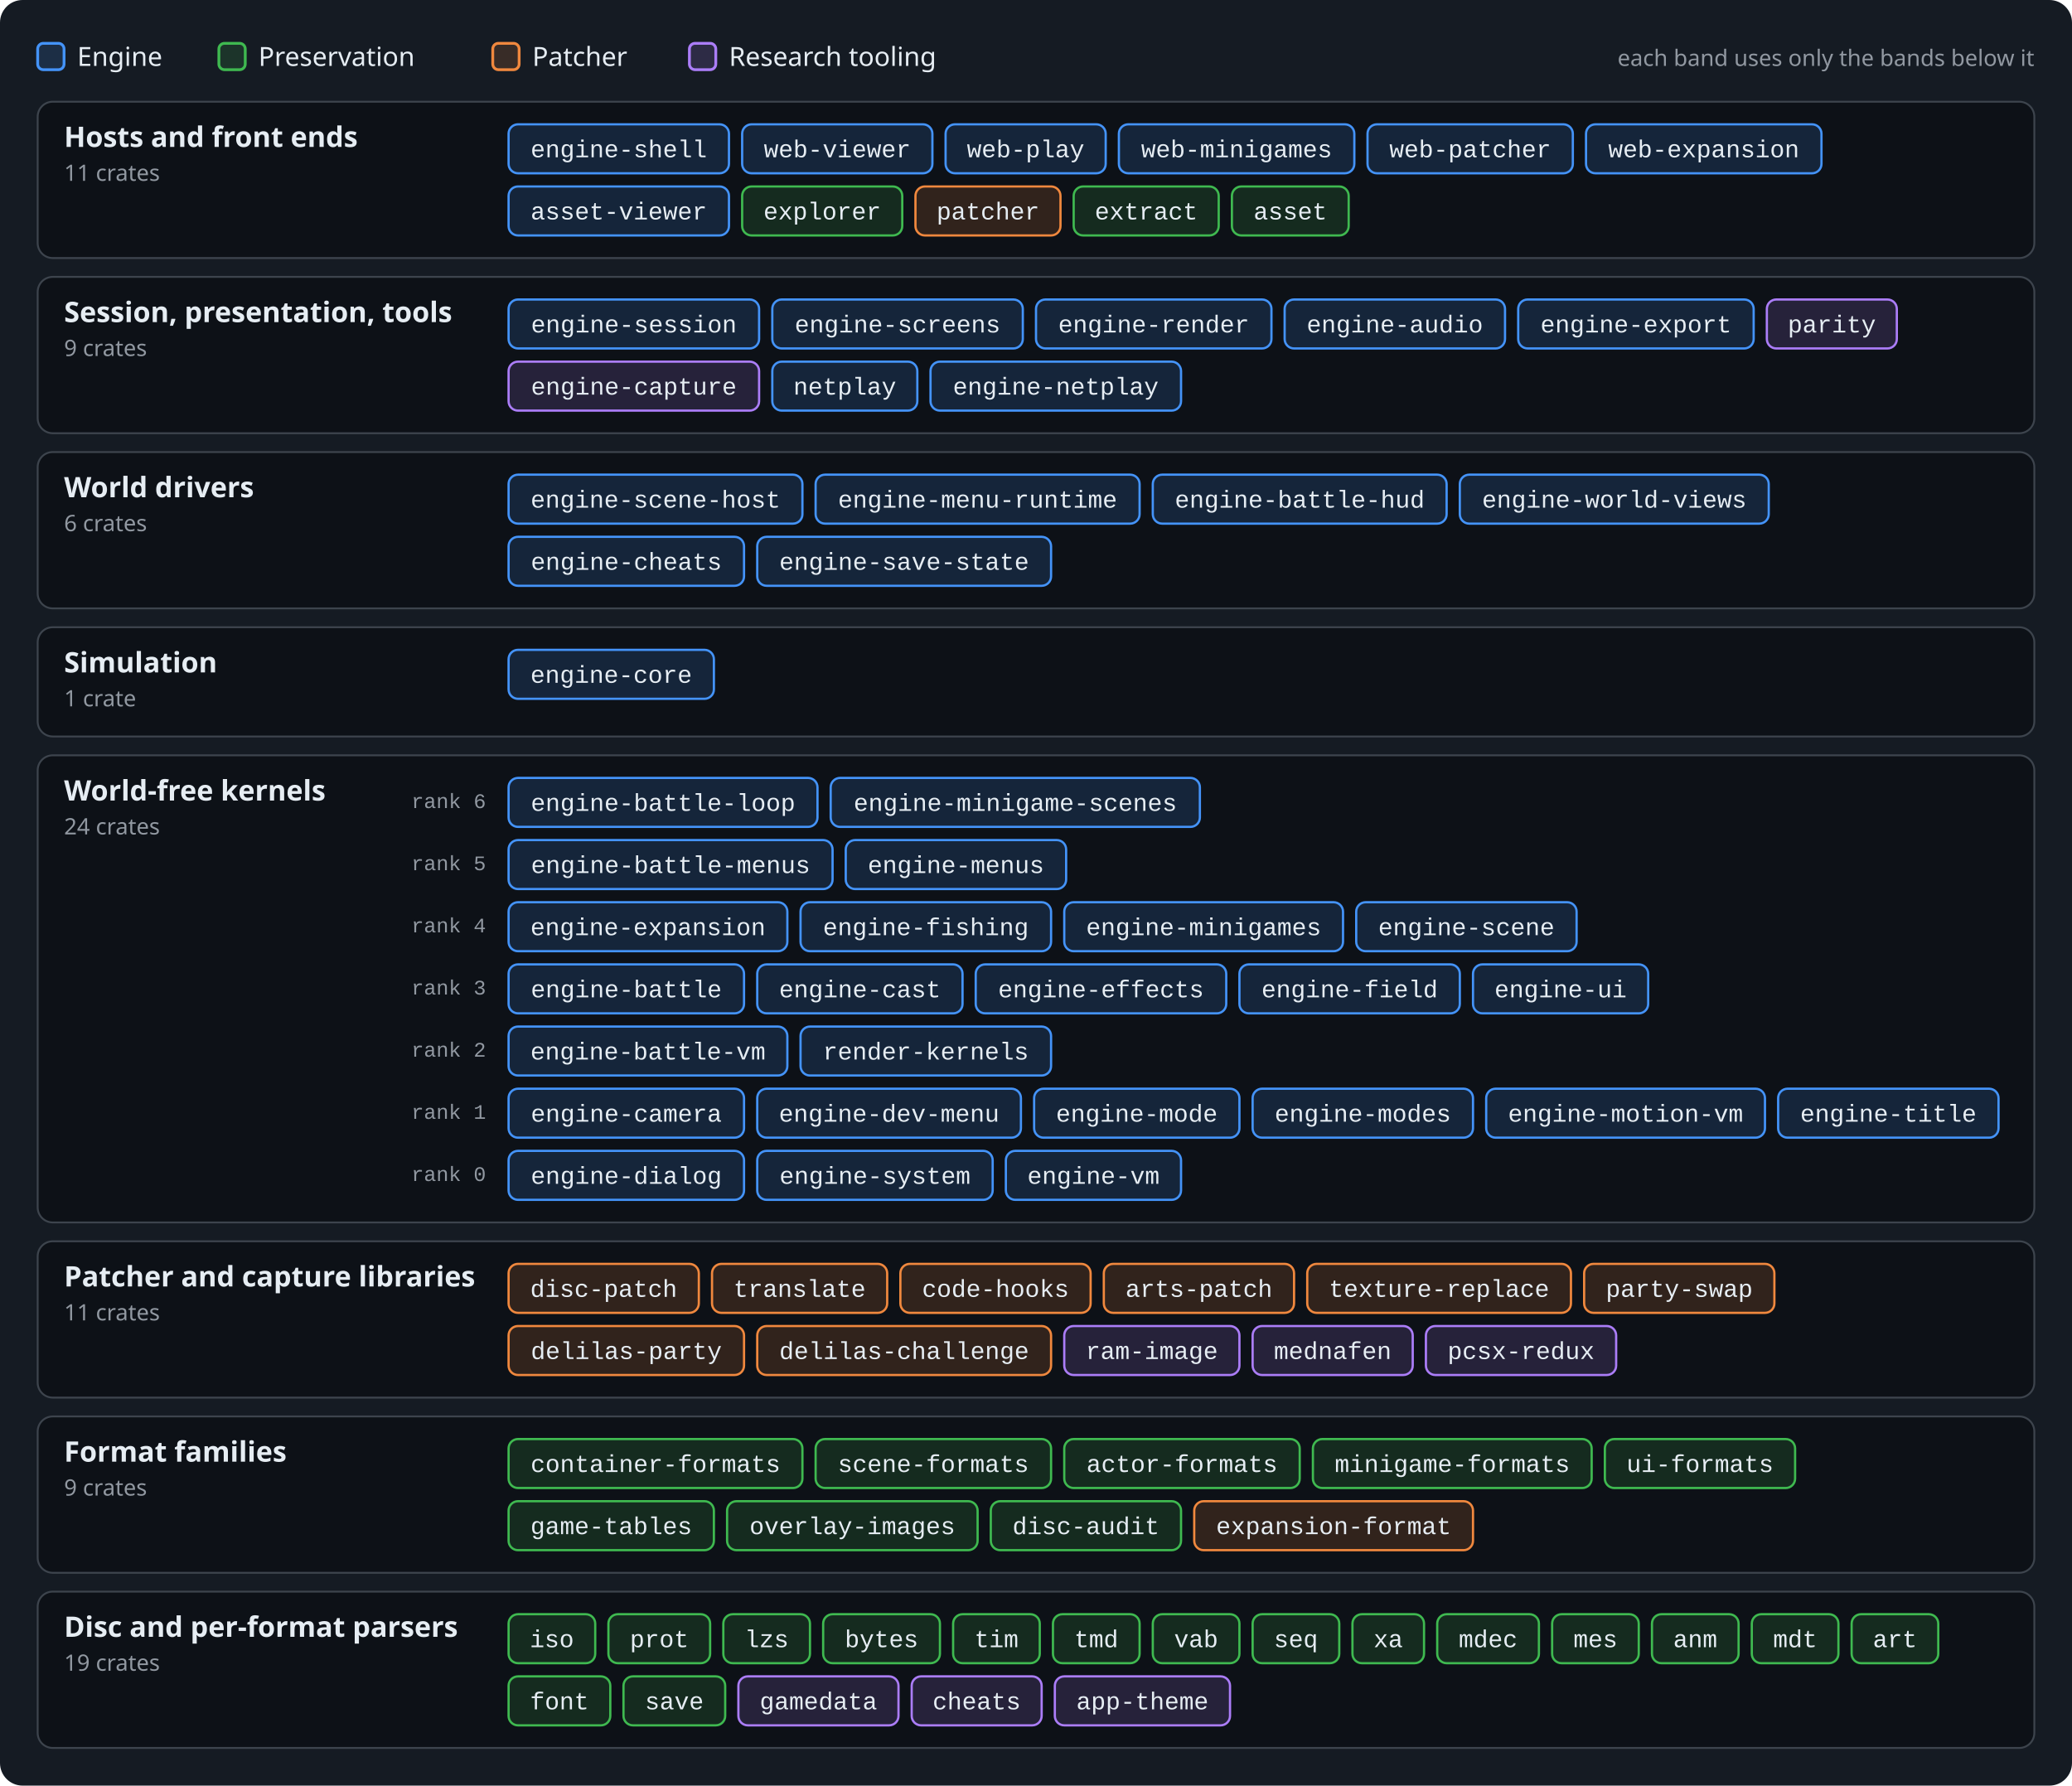
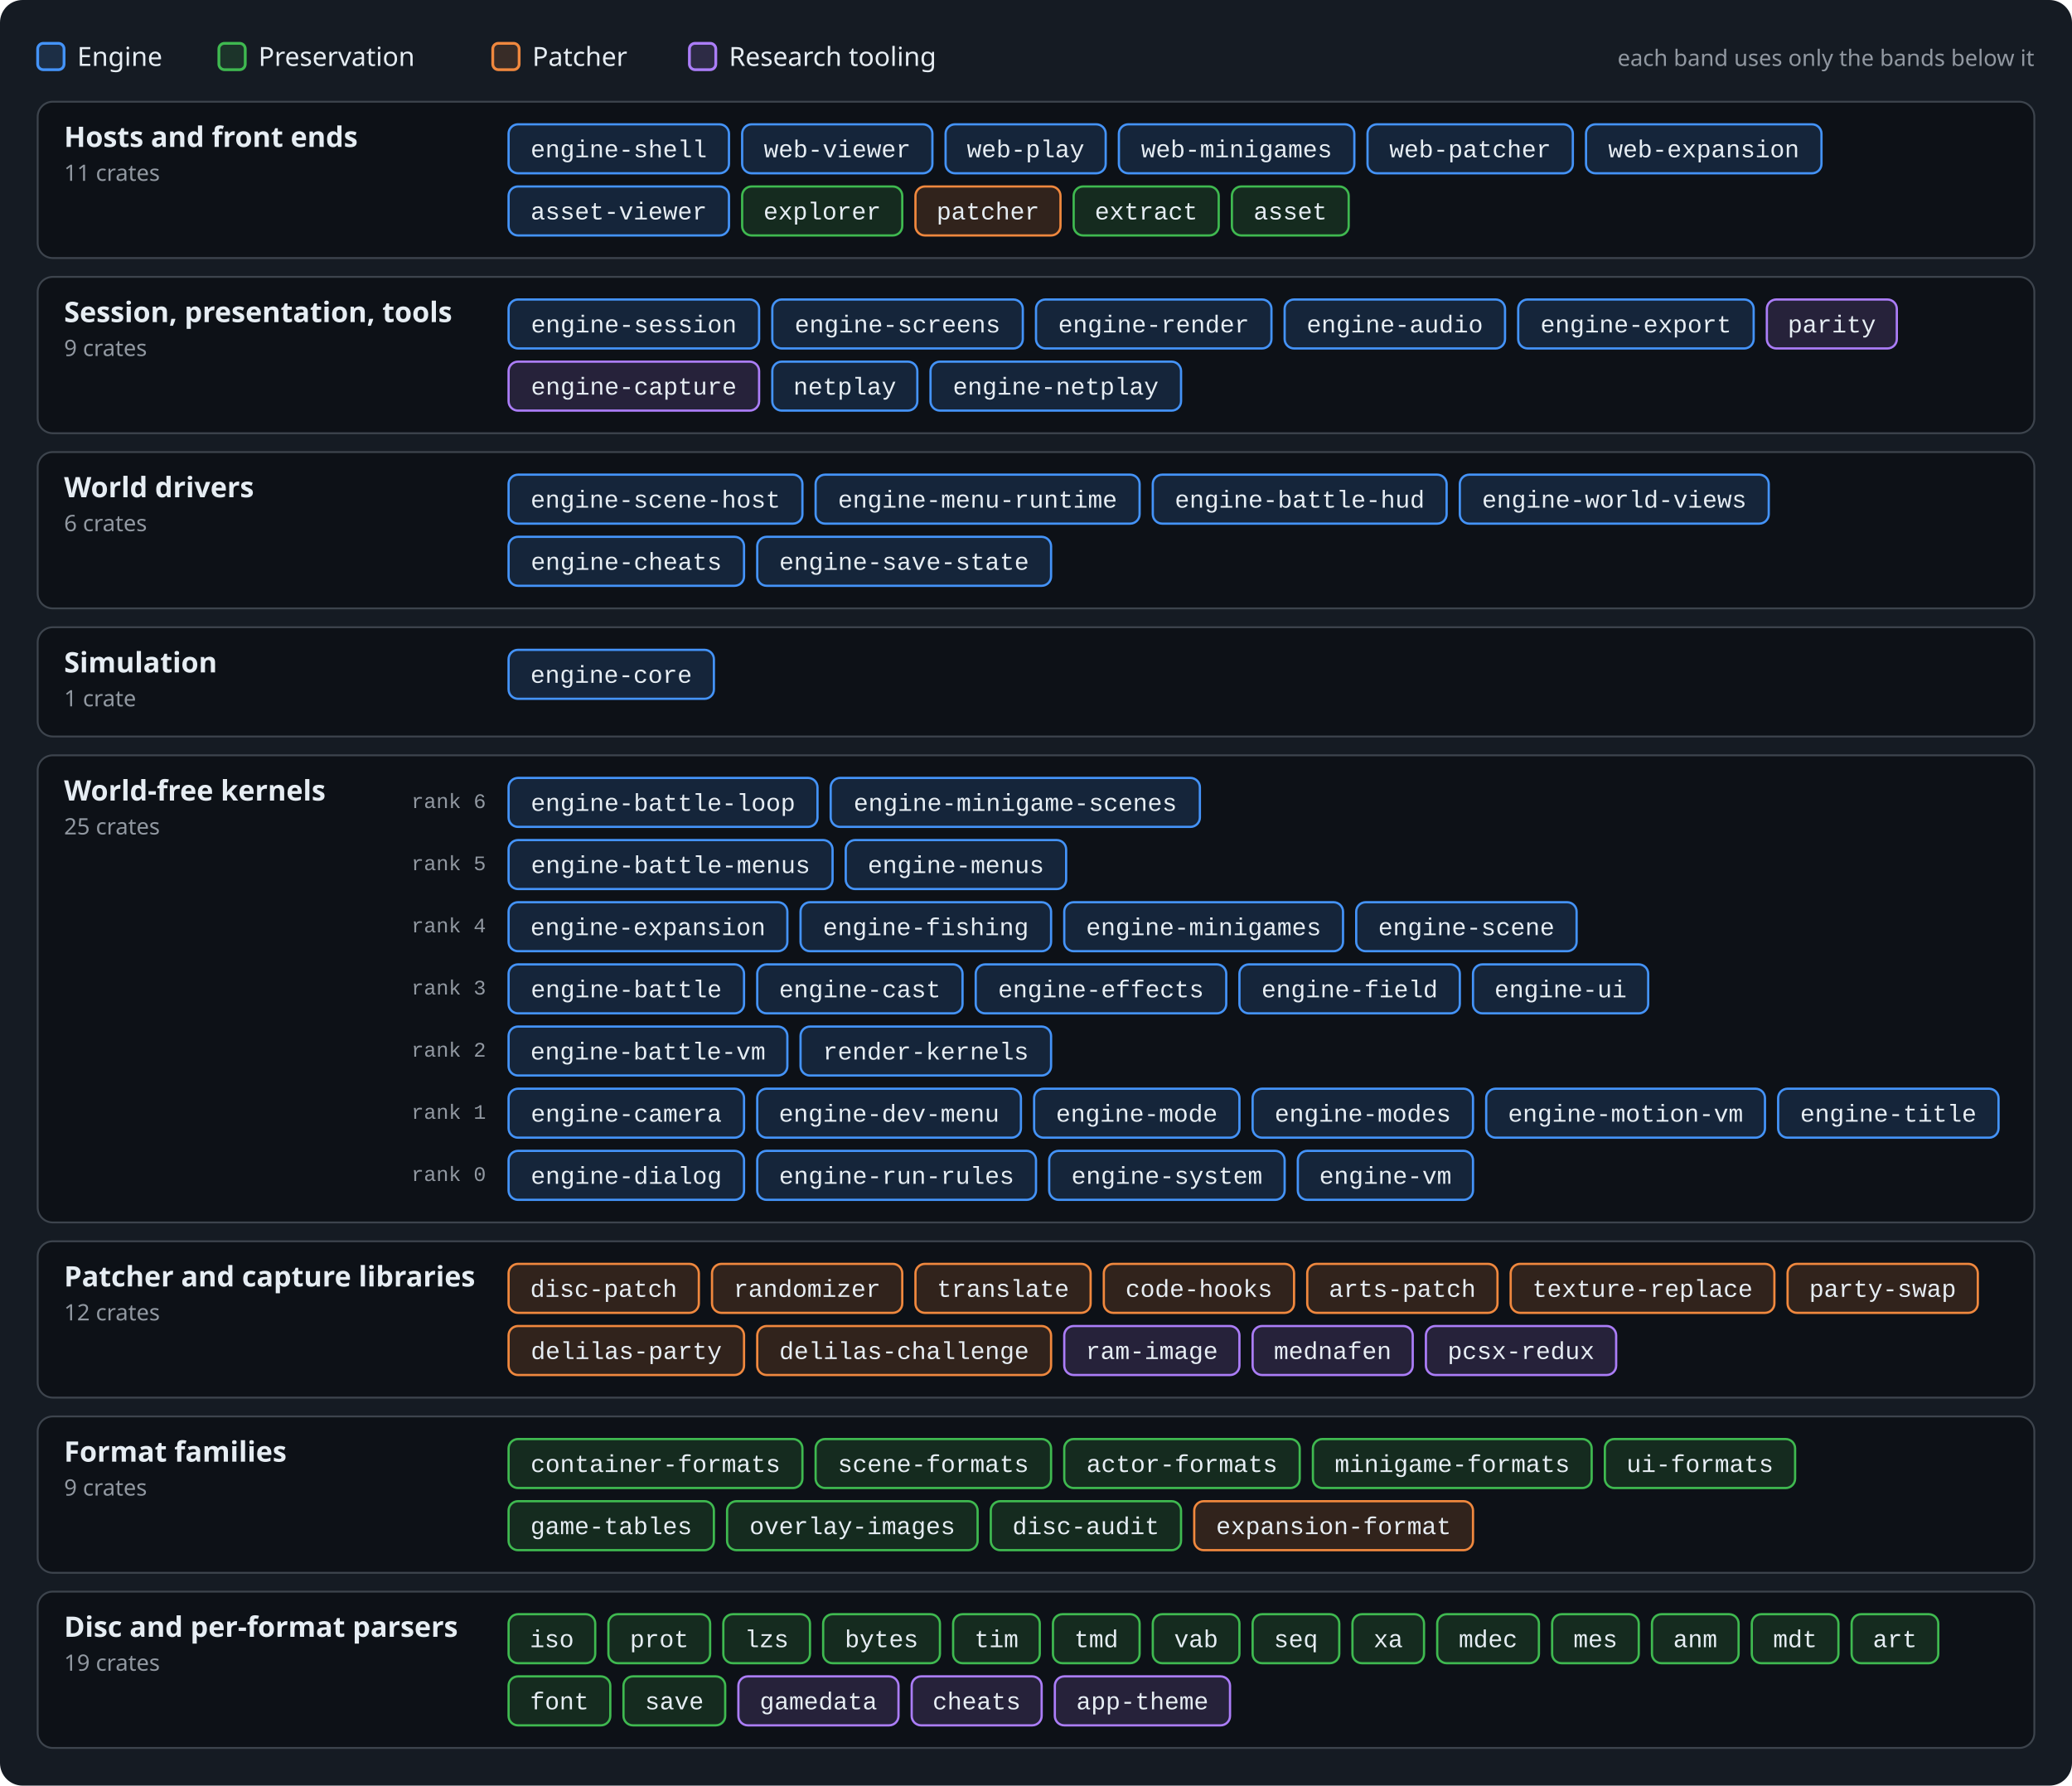
<svg xmlns="http://www.w3.org/2000/svg" viewBox="0 0 1100 948" width="1100" height="948" role="img" aria-labelledby="t d">
  <style>text{font-family:-apple-system, BlinkMacSystemFont, 'Segoe UI', 'Noto Sans', Helvetica, Arial, sans-serif;fill:#e6edf3}.ch{font-family:ui-monospace, SFMono-Regular, Menlo, Consolas, 'Liberation Mono', monospace;font-size:13px}.bt{font-size:15px;font-weight:600}.mu{font-size:12px;fill:#9198a1}.rk{font-family:ui-monospace, SFMono-Regular, Menlo, Consolas, 'Liberation Mono', monospace;font-size:11px;fill:#9198a1}.lg{font-size:14px}</style>
  <rect width="1100" height="948" rx="12" fill="#151b23" />
  <rect x="20" y="23" width="14" height="14" rx="3" fill="#4493f8" fill-opacity="0.16" stroke="#4493f8" stroke-width="1.5" />
  <text x="41" y="35" class="lg">Engine</text>
  <rect x="116.2" y="23" width="14" height="14" rx="3" fill="#3fb950" fill-opacity="0.16" stroke="#3fb950" stroke-width="1.5" />
  <text x="137.2" y="35" class="lg">Preservation</text>
  <rect x="261.6" y="23" width="14" height="14" rx="3" fill="#f0883e" fill-opacity="0.16" stroke="#f0883e" stroke-width="1.5" />
  <text x="282.6" y="35" class="lg">Patcher</text>
  <rect x="366" y="23" width="14" height="14" rx="3" fill="#ab7df8" fill-opacity="0.16" stroke="#ab7df8" stroke-width="1.5" />
  <text x="387" y="35" class="lg">Research tooling</text>
  <text x="1080" y="35" class="mu" text-anchor="end">each band uses only the bands below it</text>
  <rect x="20" y="54" width="1060" height="83" rx="8" fill="#0d1117" stroke="#3d444d" />
  <text x="34" y="78" class="bt">Hosts and front ends</text>
  <text x="34" y="96" class="mu">11 crates</text>
  <g>
    <rect x="270" y="66" width="117" height="26" rx="5" fill="#4493f8" fill-opacity="0.16" stroke="#4493f8" stroke-width="1.2" />
    <text x="328.5" y="83.5" class="ch" text-anchor="middle">engine-shell</text>
  </g>
  <g>
    <rect x="394" y="66" width="101" height="26" rx="5" fill="#4493f8" fill-opacity="0.16" stroke="#4493f8" stroke-width="1.2" />
    <text x="444.5" y="83.5" class="ch" text-anchor="middle">web-viewer</text>
  </g>
  <g>
    <rect x="502" y="66" width="85" height="26" rx="5" fill="#4493f8" fill-opacity="0.16" stroke="#4493f8" stroke-width="1.2" />
    <text x="544.5" y="83.5" class="ch" text-anchor="middle">web-play</text>
  </g>
  <g>
    <rect x="594" y="66" width="125" height="26" rx="5" fill="#4493f8" fill-opacity="0.16" stroke="#4493f8" stroke-width="1.2" />
    <text x="656.5" y="83.5" class="ch" text-anchor="middle">web-minigames</text>
  </g>
  <g>
    <rect x="726" y="66" width="109" height="26" rx="5" fill="#4493f8" fill-opacity="0.16" stroke="#4493f8" stroke-width="1.2" />
    <text x="780.5" y="83.5" class="ch" text-anchor="middle">web-patcher</text>
  </g>
  <g>
    <rect x="842" y="66" width="125" height="26" rx="5" fill="#4493f8" fill-opacity="0.16" stroke="#4493f8" stroke-width="1.2" />
    <text x="904.5" y="83.5" class="ch" text-anchor="middle">web-expansion</text>
  </g>
  <g>
    <rect x="270" y="99" width="117" height="26" rx="5" fill="#4493f8" fill-opacity="0.16" stroke="#4493f8" stroke-width="1.2" />
    <text x="328.5" y="116.5" class="ch" text-anchor="middle">asset-viewer</text>
  </g>
  <g>
    <rect x="394" y="99" width="85" height="26" rx="5" fill="#3fb950" fill-opacity="0.16" stroke="#3fb950" stroke-width="1.2" />
    <text x="436.5" y="116.5" class="ch" text-anchor="middle">explorer</text>
  </g>
  <g>
    <rect x="486" y="99" width="77" height="26" rx="5" fill="#f0883e" fill-opacity="0.16" stroke="#f0883e" stroke-width="1.2" />
    <text x="524.5" y="116.5" class="ch" text-anchor="middle">patcher</text>
  </g>
  <g>
    <rect x="570" y="99" width="77" height="26" rx="5" fill="#3fb950" fill-opacity="0.16" stroke="#3fb950" stroke-width="1.2" />
    <text x="608.5" y="116.5" class="ch" text-anchor="middle">extract</text>
  </g>
  <g>
    <rect x="654" y="99" width="62" height="26" rx="5" fill="#3fb950" fill-opacity="0.16" stroke="#3fb950" stroke-width="1.2" />
    <text x="685.0" y="116.5" class="ch" text-anchor="middle">asset</text>
  </g>
  <rect x="20" y="147" width="1060" height="83" rx="8" fill="#0d1117" stroke="#3d444d" />
  <text x="34" y="171" class="bt">Session, presentation, tools</text>
  <text x="34" y="189" class="mu">9 crates</text>
  <g>
    <rect x="270" y="159" width="133" height="26" rx="5" fill="#4493f8" fill-opacity="0.16" stroke="#4493f8" stroke-width="1.2" />
    <text x="336.5" y="176.5" class="ch" text-anchor="middle">engine-session</text>
  </g>
  <g>
    <rect x="410" y="159" width="133" height="26" rx="5" fill="#4493f8" fill-opacity="0.16" stroke="#4493f8" stroke-width="1.2" />
    <text x="476.5" y="176.5" class="ch" text-anchor="middle">engine-screens</text>
  </g>
  <g>
    <rect x="550" y="159" width="125" height="26" rx="5" fill="#4493f8" fill-opacity="0.16" stroke="#4493f8" stroke-width="1.2" />
    <text x="612.5" y="176.5" class="ch" text-anchor="middle">engine-render</text>
  </g>
  <g>
    <rect x="682" y="159" width="117" height="26" rx="5" fill="#4493f8" fill-opacity="0.16" stroke="#4493f8" stroke-width="1.2" />
    <text x="740.5" y="176.5" class="ch" text-anchor="middle">engine-audio</text>
  </g>
  <g>
    <rect x="806" y="159" width="125" height="26" rx="5" fill="#4493f8" fill-opacity="0.16" stroke="#4493f8" stroke-width="1.2" />
    <text x="868.5" y="176.5" class="ch" text-anchor="middle">engine-export</text>
  </g>
  <g>
    <rect x="938" y="159" width="69" height="26" rx="5" fill="#ab7df8" fill-opacity="0.16" stroke="#ab7df8" stroke-width="1.2" />
    <text x="972.5" y="176.5" class="ch" text-anchor="middle">parity</text>
  </g>
  <g>
    <rect x="270" y="192" width="133" height="26" rx="5" fill="#ab7df8" fill-opacity="0.16" stroke="#ab7df8" stroke-width="1.2" />
    <text x="336.5" y="209.5" class="ch" text-anchor="middle">engine-capture</text>
  </g>
  <g>
    <rect x="410" y="192" width="77" height="26" rx="5" fill="#4493f8" fill-opacity="0.16" stroke="#4493f8" stroke-width="1.2" />
    <text x="448.5" y="209.5" class="ch" text-anchor="middle">netplay</text>
  </g>
  <g>
    <rect x="494" y="192" width="133" height="26" rx="5" fill="#4493f8" fill-opacity="0.16" stroke="#4493f8" stroke-width="1.2" />
    <text x="560.5" y="209.5" class="ch" text-anchor="middle">engine-netplay</text>
  </g>
  <rect x="20" y="240" width="1060" height="83" rx="8" fill="#0d1117" stroke="#3d444d" />
  <text x="34" y="264" class="bt">World drivers</text>
  <text x="34" y="282" class="mu">6 crates</text>
  <g>
    <rect x="270" y="252" width="156" height="26" rx="5" fill="#4493f8" fill-opacity="0.16" stroke="#4493f8" stroke-width="1.2" />
    <text x="348.0" y="269.5" class="ch" text-anchor="middle">engine-scene-host</text>
  </g>
  <g>
    <rect x="433" y="252" width="172" height="26" rx="5" fill="#4493f8" fill-opacity="0.16" stroke="#4493f8" stroke-width="1.2" />
    <text x="519.0" y="269.5" class="ch" text-anchor="middle">engine-menu-runtime</text>
  </g>
  <g>
    <rect x="612" y="252" width="156" height="26" rx="5" fill="#4493f8" fill-opacity="0.16" stroke="#4493f8" stroke-width="1.2" />
    <text x="690.0" y="269.5" class="ch" text-anchor="middle">engine-battle-hud</text>
  </g>
  <g>
    <rect x="775" y="252" width="164" height="26" rx="5" fill="#4493f8" fill-opacity="0.16" stroke="#4493f8" stroke-width="1.2" />
    <text x="857.0" y="269.5" class="ch" text-anchor="middle">engine-world-views</text>
  </g>
  <g>
    <rect x="270" y="285" width="125" height="26" rx="5" fill="#4493f8" fill-opacity="0.16" stroke="#4493f8" stroke-width="1.2" />
    <text x="332.5" y="302.5" class="ch" text-anchor="middle">engine-cheats</text>
  </g>
  <g>
    <rect x="402" y="285" width="156" height="26" rx="5" fill="#4493f8" fill-opacity="0.16" stroke="#4493f8" stroke-width="1.2" />
    <text x="480.0" y="302.5" class="ch" text-anchor="middle">engine-save-state</text>
  </g>
  <rect x="20" y="333" width="1060" height="58" rx="8" fill="#0d1117" stroke="#3d444d" />
  <text x="34" y="357" class="bt">Simulation</text>
  <text x="34" y="375" class="mu">1 crate</text>
  <g>
    <rect x="270" y="345" width="109" height="26" rx="5" fill="#4493f8" fill-opacity="0.16" stroke="#4493f8" stroke-width="1.2" />
    <text x="324.5" y="362.5" class="ch" text-anchor="middle">engine-core</text>
  </g>
  <rect x="20" y="401" width="1060" height="248" rx="8" fill="#0d1117" stroke="#3d444d" />
  <text x="34" y="425" class="bt">World-free kernels</text>
-   <text x="34" y="443" class="mu">24 crates</text>
+   <text x="34" y="443" class="mu">25 crates</text>
  <text x="258" y="429" class="rk" text-anchor="end">rank 6</text>
  <g>
    <rect x="270" y="413" width="164" height="26" rx="5" fill="#4493f8" fill-opacity="0.16" stroke="#4493f8" stroke-width="1.2" />
    <text x="352.0" y="430.5" class="ch" text-anchor="middle">engine-battle-loop</text>
  </g>
  <g>
    <rect x="441" y="413" width="196" height="26" rx="5" fill="#4493f8" fill-opacity="0.16" stroke="#4493f8" stroke-width="1.2" />
    <text x="539.0" y="430.5" class="ch" text-anchor="middle">engine-minigame-scenes</text>
  </g>
  <text x="258" y="462" class="rk" text-anchor="end">rank 5</text>
  <g>
    <rect x="270" y="446" width="172" height="26" rx="5" fill="#4493f8" fill-opacity="0.16" stroke="#4493f8" stroke-width="1.2" />
    <text x="356.0" y="463.5" class="ch" text-anchor="middle">engine-battle-menus</text>
  </g>
  <g>
    <rect x="449" y="446" width="117" height="26" rx="5" fill="#4493f8" fill-opacity="0.16" stroke="#4493f8" stroke-width="1.2" />
    <text x="507.5" y="463.5" class="ch" text-anchor="middle">engine-menus</text>
  </g>
  <text x="258" y="495" class="rk" text-anchor="end">rank 4</text>
  <g>
    <rect x="270" y="479" width="148" height="26" rx="5" fill="#4493f8" fill-opacity="0.16" stroke="#4493f8" stroke-width="1.2" />
    <text x="344.0" y="496.5" class="ch" text-anchor="middle">engine-expansion</text>
  </g>
  <g>
    <rect x="425" y="479" width="133" height="26" rx="5" fill="#4493f8" fill-opacity="0.16" stroke="#4493f8" stroke-width="1.2" />
    <text x="491.5" y="496.5" class="ch" text-anchor="middle">engine-fishing</text>
  </g>
  <g>
    <rect x="565" y="479" width="148" height="26" rx="5" fill="#4493f8" fill-opacity="0.16" stroke="#4493f8" stroke-width="1.2" />
    <text x="639.0" y="496.5" class="ch" text-anchor="middle">engine-minigames</text>
  </g>
  <g>
    <rect x="720" y="479" width="117" height="26" rx="5" fill="#4493f8" fill-opacity="0.16" stroke="#4493f8" stroke-width="1.2" />
    <text x="778.5" y="496.5" class="ch" text-anchor="middle">engine-scene</text>
  </g>
  <text x="258" y="528" class="rk" text-anchor="end">rank 3</text>
  <g>
    <rect x="270" y="512" width="125" height="26" rx="5" fill="#4493f8" fill-opacity="0.16" stroke="#4493f8" stroke-width="1.2" />
    <text x="332.5" y="529.5" class="ch" text-anchor="middle">engine-battle</text>
  </g>
  <g>
    <rect x="402" y="512" width="109" height="26" rx="5" fill="#4493f8" fill-opacity="0.16" stroke="#4493f8" stroke-width="1.2" />
    <text x="456.5" y="529.5" class="ch" text-anchor="middle">engine-cast</text>
  </g>
  <g>
    <rect x="518" y="512" width="133" height="26" rx="5" fill="#4493f8" fill-opacity="0.16" stroke="#4493f8" stroke-width="1.2" />
    <text x="584.5" y="529.5" class="ch" text-anchor="middle">engine-effects</text>
  </g>
  <g>
    <rect x="658" y="512" width="117" height="26" rx="5" fill="#4493f8" fill-opacity="0.16" stroke="#4493f8" stroke-width="1.2" />
    <text x="716.5" y="529.5" class="ch" text-anchor="middle">engine-field</text>
  </g>
  <g>
    <rect x="782" y="512" width="93" height="26" rx="5" fill="#4493f8" fill-opacity="0.16" stroke="#4493f8" stroke-width="1.2" />
    <text x="828.5" y="529.5" class="ch" text-anchor="middle">engine-ui</text>
  </g>
  <text x="258" y="561" class="rk" text-anchor="end">rank 2</text>
  <g>
    <rect x="270" y="545" width="148" height="26" rx="5" fill="#4493f8" fill-opacity="0.16" stroke="#4493f8" stroke-width="1.2" />
    <text x="344.0" y="562.5" class="ch" text-anchor="middle">engine-battle-vm</text>
  </g>
  <g>
    <rect x="425" y="545" width="133" height="26" rx="5" fill="#4493f8" fill-opacity="0.16" stroke="#4493f8" stroke-width="1.2" />
    <text x="491.5" y="562.5" class="ch" text-anchor="middle">render-kernels</text>
  </g>
  <text x="258" y="594" class="rk" text-anchor="end">rank 1</text>
  <g>
    <rect x="270" y="578" width="125" height="26" rx="5" fill="#4493f8" fill-opacity="0.16" stroke="#4493f8" stroke-width="1.2" />
    <text x="332.5" y="595.5" class="ch" text-anchor="middle">engine-camera</text>
  </g>
  <g>
    <rect x="402" y="578" width="140" height="26" rx="5" fill="#4493f8" fill-opacity="0.16" stroke="#4493f8" stroke-width="1.2" />
    <text x="472.0" y="595.5" class="ch" text-anchor="middle">engine-dev-menu</text>
  </g>
  <g>
    <rect x="549" y="578" width="109" height="26" rx="5" fill="#4493f8" fill-opacity="0.16" stroke="#4493f8" stroke-width="1.2" />
    <text x="603.5" y="595.5" class="ch" text-anchor="middle">engine-mode</text>
  </g>
  <g>
    <rect x="665" y="578" width="117" height="26" rx="5" fill="#4493f8" fill-opacity="0.16" stroke="#4493f8" stroke-width="1.2" />
    <text x="723.5" y="595.5" class="ch" text-anchor="middle">engine-modes</text>
  </g>
  <g>
    <rect x="789" y="578" width="148" height="26" rx="5" fill="#4493f8" fill-opacity="0.16" stroke="#4493f8" stroke-width="1.2" />
    <text x="863.0" y="595.5" class="ch" text-anchor="middle">engine-motion-vm</text>
  </g>
  <g>
    <rect x="944" y="578" width="117" height="26" rx="5" fill="#4493f8" fill-opacity="0.16" stroke="#4493f8" stroke-width="1.2" />
    <text x="1002.5" y="595.5" class="ch" text-anchor="middle">engine-title</text>
  </g>
  <text x="258" y="627" class="rk" text-anchor="end">rank 0</text>
  <g>
    <rect x="270" y="611" width="125" height="26" rx="5" fill="#4493f8" fill-opacity="0.16" stroke="#4493f8" stroke-width="1.2" />
    <text x="332.5" y="628.5" class="ch" text-anchor="middle">engine-dialog</text>
  </g>
  <g>
-     <rect x="402" y="611" width="125" height="26" rx="5" fill="#4493f8" fill-opacity="0.16" stroke="#4493f8" stroke-width="1.2" />
-     <text x="464.5" y="628.5" class="ch" text-anchor="middle">engine-system</text>
-   </g>
-   <g>
-     <rect x="534" y="611" width="93" height="26" rx="5" fill="#4493f8" fill-opacity="0.16" stroke="#4493f8" stroke-width="1.2" />
-     <text x="580.5" y="628.5" class="ch" text-anchor="middle">engine-vm</text>
+     <rect x="402" y="611" width="148" height="26" rx="5" fill="#4493f8" fill-opacity="0.16" stroke="#4493f8" stroke-width="1.2" />
+     <text x="476.0" y="628.5" class="ch" text-anchor="middle">engine-run-rules</text>
+   </g>
+   <g>
+     <rect x="557" y="611" width="125" height="26" rx="5" fill="#4493f8" fill-opacity="0.16" stroke="#4493f8" stroke-width="1.2" />
+     <text x="619.5" y="628.5" class="ch" text-anchor="middle">engine-system</text>
+   </g>
+   <g>
+     <rect x="689" y="611" width="93" height="26" rx="5" fill="#4493f8" fill-opacity="0.16" stroke="#4493f8" stroke-width="1.2" />
+     <text x="735.5" y="628.5" class="ch" text-anchor="middle">engine-vm</text>
  </g>
  <rect x="20" y="659" width="1060" height="83" rx="8" fill="#0d1117" stroke="#3d444d" />
  <text x="34" y="683" class="bt">Patcher and capture libraries</text>
-   <text x="34" y="701" class="mu">11 crates</text>
+   <text x="34" y="701" class="mu">12 crates</text>
  <g>
    <rect x="270" y="671" width="101" height="26" rx="5" fill="#f0883e" fill-opacity="0.16" stroke="#f0883e" stroke-width="1.2" />
    <text x="320.5" y="688.5" class="ch" text-anchor="middle">disc-patch</text>
  </g>
  <g>
-     <rect x="378" y="671" width="93" height="26" rx="5" fill="#f0883e" fill-opacity="0.16" stroke="#f0883e" stroke-width="1.2" />
-     <text x="424.5" y="688.5" class="ch" text-anchor="middle">translate</text>
-   </g>
-   <g>
-     <rect x="478" y="671" width="101" height="26" rx="5" fill="#f0883e" fill-opacity="0.16" stroke="#f0883e" stroke-width="1.2" />
-     <text x="528.5" y="688.5" class="ch" text-anchor="middle">code-hooks</text>
+     <rect x="378" y="671" width="101" height="26" rx="5" fill="#f0883e" fill-opacity="0.16" stroke="#f0883e" stroke-width="1.2" />
+     <text x="428.5" y="688.5" class="ch" text-anchor="middle">randomizer</text>
+   </g>
+   <g>
+     <rect x="486" y="671" width="93" height="26" rx="5" fill="#f0883e" fill-opacity="0.16" stroke="#f0883e" stroke-width="1.2" />
+     <text x="532.5" y="688.5" class="ch" text-anchor="middle">translate</text>
  </g>
  <g>
    <rect x="586" y="671" width="101" height="26" rx="5" fill="#f0883e" fill-opacity="0.16" stroke="#f0883e" stroke-width="1.2" />
-     <text x="636.5" y="688.5" class="ch" text-anchor="middle">arts-patch</text>
-   </g>
-   <g>
-     <rect x="694" y="671" width="140" height="26" rx="5" fill="#f0883e" fill-opacity="0.16" stroke="#f0883e" stroke-width="1.2" />
-     <text x="764.0" y="688.5" class="ch" text-anchor="middle">texture-replace</text>
-   </g>
-   <g>
-     <rect x="841" y="671" width="101" height="26" rx="5" fill="#f0883e" fill-opacity="0.16" stroke="#f0883e" stroke-width="1.2" />
-     <text x="891.5" y="688.5" class="ch" text-anchor="middle">party-swap</text>
+     <text x="636.5" y="688.5" class="ch" text-anchor="middle">code-hooks</text>
+   </g>
+   <g>
+     <rect x="694" y="671" width="101" height="26" rx="5" fill="#f0883e" fill-opacity="0.16" stroke="#f0883e" stroke-width="1.2" />
+     <text x="744.5" y="688.5" class="ch" text-anchor="middle">arts-patch</text>
+   </g>
+   <g>
+     <rect x="802" y="671" width="140" height="26" rx="5" fill="#f0883e" fill-opacity="0.16" stroke="#f0883e" stroke-width="1.2" />
+     <text x="872.0" y="688.5" class="ch" text-anchor="middle">texture-replace</text>
+   </g>
+   <g>
+     <rect x="949" y="671" width="101" height="26" rx="5" fill="#f0883e" fill-opacity="0.16" stroke="#f0883e" stroke-width="1.2" />
+     <text x="999.5" y="688.5" class="ch" text-anchor="middle">party-swap</text>
  </g>
  <g>
    <rect x="270" y="704" width="125" height="26" rx="5" fill="#f0883e" fill-opacity="0.16" stroke="#f0883e" stroke-width="1.2" />
    <text x="332.5" y="721.5" class="ch" text-anchor="middle">delilas-party</text>
  </g>
  <g>
    <rect x="402" y="704" width="156" height="26" rx="5" fill="#f0883e" fill-opacity="0.16" stroke="#f0883e" stroke-width="1.2" />
    <text x="480.0" y="721.5" class="ch" text-anchor="middle">delilas-challenge</text>
  </g>
  <g>
    <rect x="565" y="704" width="93" height="26" rx="5" fill="#ab7df8" fill-opacity="0.16" stroke="#ab7df8" stroke-width="1.2" />
    <text x="611.5" y="721.5" class="ch" text-anchor="middle">ram-image</text>
  </g>
  <g>
    <rect x="665" y="704" width="85" height="26" rx="5" fill="#ab7df8" fill-opacity="0.16" stroke="#ab7df8" stroke-width="1.2" />
    <text x="707.5" y="721.5" class="ch" text-anchor="middle">mednafen</text>
  </g>
  <g>
    <rect x="757" y="704" width="101" height="26" rx="5" fill="#ab7df8" fill-opacity="0.16" stroke="#ab7df8" stroke-width="1.2" />
    <text x="807.5" y="721.5" class="ch" text-anchor="middle">pcsx-redux</text>
  </g>
  <rect x="20" y="752" width="1060" height="83" rx="8" fill="#0d1117" stroke="#3d444d" />
  <text x="34" y="776" class="bt">Format families</text>
  <text x="34" y="794" class="mu">9 crates</text>
  <g>
    <rect x="270" y="764" width="156" height="26" rx="5" fill="#3fb950" fill-opacity="0.16" stroke="#3fb950" stroke-width="1.2" />
    <text x="348.0" y="781.5" class="ch" text-anchor="middle">container-formats</text>
  </g>
  <g>
    <rect x="433" y="764" width="125" height="26" rx="5" fill="#3fb950" fill-opacity="0.16" stroke="#3fb950" stroke-width="1.2" />
    <text x="495.5" y="781.5" class="ch" text-anchor="middle">scene-formats</text>
  </g>
  <g>
    <rect x="565" y="764" width="125" height="26" rx="5" fill="#3fb950" fill-opacity="0.16" stroke="#3fb950" stroke-width="1.2" />
    <text x="627.5" y="781.5" class="ch" text-anchor="middle">actor-formats</text>
  </g>
  <g>
    <rect x="697" y="764" width="148" height="26" rx="5" fill="#3fb950" fill-opacity="0.16" stroke="#3fb950" stroke-width="1.2" />
    <text x="771.0" y="781.5" class="ch" text-anchor="middle">minigame-formats</text>
  </g>
  <g>
    <rect x="852" y="764" width="101" height="26" rx="5" fill="#3fb950" fill-opacity="0.16" stroke="#3fb950" stroke-width="1.2" />
    <text x="902.5" y="781.5" class="ch" text-anchor="middle">ui-formats</text>
  </g>
  <g>
    <rect x="270" y="797" width="109" height="26" rx="5" fill="#3fb950" fill-opacity="0.16" stroke="#3fb950" stroke-width="1.2" />
    <text x="324.5" y="814.5" class="ch" text-anchor="middle">game-tables</text>
  </g>
  <g>
    <rect x="386" y="797" width="133" height="26" rx="5" fill="#3fb950" fill-opacity="0.16" stroke="#3fb950" stroke-width="1.2" />
    <text x="452.5" y="814.5" class="ch" text-anchor="middle">overlay-images</text>
  </g>
  <g>
    <rect x="526" y="797" width="101" height="26" rx="5" fill="#3fb950" fill-opacity="0.16" stroke="#3fb950" stroke-width="1.2" />
    <text x="576.5" y="814.5" class="ch" text-anchor="middle">disc-audit</text>
  </g>
  <g>
    <rect x="634" y="797" width="148" height="26" rx="5" fill="#f0883e" fill-opacity="0.16" stroke="#f0883e" stroke-width="1.2" />
    <text x="708.0" y="814.5" class="ch" text-anchor="middle">expansion-format</text>
  </g>
  <rect x="20" y="845" width="1060" height="83" rx="8" fill="#0d1117" stroke="#3d444d" />
  <text x="34" y="869" class="bt">Disc and per-format parsers</text>
  <text x="34" y="887" class="mu">19 crates</text>
  <g>
    <rect x="270" y="857" width="46" height="26" rx="5" fill="#3fb950" fill-opacity="0.16" stroke="#3fb950" stroke-width="1.2" />
    <text x="293.0" y="874.5" class="ch" text-anchor="middle">iso</text>
  </g>
  <g>
    <rect x="323" y="857" width="54" height="26" rx="5" fill="#3fb950" fill-opacity="0.16" stroke="#3fb950" stroke-width="1.2" />
    <text x="350.0" y="874.5" class="ch" text-anchor="middle">prot</text>
  </g>
  <g>
    <rect x="384" y="857" width="46" height="26" rx="5" fill="#3fb950" fill-opacity="0.16" stroke="#3fb950" stroke-width="1.2" />
    <text x="407.0" y="874.5" class="ch" text-anchor="middle">lzs</text>
  </g>
  <g>
    <rect x="437" y="857" width="62" height="26" rx="5" fill="#3fb950" fill-opacity="0.16" stroke="#3fb950" stroke-width="1.2" />
    <text x="468.0" y="874.5" class="ch" text-anchor="middle">bytes</text>
  </g>
  <g>
    <rect x="506" y="857" width="46" height="26" rx="5" fill="#3fb950" fill-opacity="0.16" stroke="#3fb950" stroke-width="1.2" />
    <text x="529.0" y="874.5" class="ch" text-anchor="middle">tim</text>
  </g>
  <g>
    <rect x="559" y="857" width="46" height="26" rx="5" fill="#3fb950" fill-opacity="0.16" stroke="#3fb950" stroke-width="1.2" />
    <text x="582.0" y="874.5" class="ch" text-anchor="middle">tmd</text>
  </g>
  <g>
    <rect x="612" y="857" width="46" height="26" rx="5" fill="#3fb950" fill-opacity="0.16" stroke="#3fb950" stroke-width="1.2" />
    <text x="635.0" y="874.5" class="ch" text-anchor="middle">vab</text>
  </g>
  <g>
    <rect x="665" y="857" width="46" height="26" rx="5" fill="#3fb950" fill-opacity="0.16" stroke="#3fb950" stroke-width="1.2" />
    <text x="688.0" y="874.5" class="ch" text-anchor="middle">seq</text>
  </g>
  <g>
    <rect x="718" y="857" width="38" height="26" rx="5" fill="#3fb950" fill-opacity="0.16" stroke="#3fb950" stroke-width="1.2" />
    <text x="737.0" y="874.5" class="ch" text-anchor="middle">xa</text>
  </g>
  <g>
    <rect x="763" y="857" width="54" height="26" rx="5" fill="#3fb950" fill-opacity="0.16" stroke="#3fb950" stroke-width="1.2" />
    <text x="790.0" y="874.5" class="ch" text-anchor="middle">mdec</text>
  </g>
  <g>
    <rect x="824" y="857" width="46" height="26" rx="5" fill="#3fb950" fill-opacity="0.16" stroke="#3fb950" stroke-width="1.2" />
    <text x="847.0" y="874.5" class="ch" text-anchor="middle">mes</text>
  </g>
  <g>
    <rect x="877" y="857" width="46" height="26" rx="5" fill="#3fb950" fill-opacity="0.16" stroke="#3fb950" stroke-width="1.2" />
    <text x="900.0" y="874.5" class="ch" text-anchor="middle">anm</text>
  </g>
  <g>
    <rect x="930" y="857" width="46" height="26" rx="5" fill="#3fb950" fill-opacity="0.16" stroke="#3fb950" stroke-width="1.2" />
    <text x="953.0" y="874.5" class="ch" text-anchor="middle">mdt</text>
  </g>
  <g>
    <rect x="983" y="857" width="46" height="26" rx="5" fill="#3fb950" fill-opacity="0.16" stroke="#3fb950" stroke-width="1.2" />
    <text x="1006.0" y="874.5" class="ch" text-anchor="middle">art</text>
  </g>
  <g>
    <rect x="270" y="890" width="54" height="26" rx="5" fill="#3fb950" fill-opacity="0.16" stroke="#3fb950" stroke-width="1.2" />
    <text x="297.0" y="907.5" class="ch" text-anchor="middle">font</text>
  </g>
  <g>
    <rect x="331" y="890" width="54" height="26" rx="5" fill="#3fb950" fill-opacity="0.16" stroke="#3fb950" stroke-width="1.2" />
    <text x="358.0" y="907.5" class="ch" text-anchor="middle">save</text>
  </g>
  <g>
    <rect x="392" y="890" width="85" height="26" rx="5" fill="#ab7df8" fill-opacity="0.16" stroke="#ab7df8" stroke-width="1.2" />
    <text x="434.5" y="907.5" class="ch" text-anchor="middle">gamedata</text>
  </g>
  <g>
    <rect x="484" y="890" width="69" height="26" rx="5" fill="#ab7df8" fill-opacity="0.16" stroke="#ab7df8" stroke-width="1.2" />
    <text x="518.5" y="907.5" class="ch" text-anchor="middle">cheats</text>
  </g>
  <g>
    <rect x="560" y="890" width="93" height="26" rx="5" fill="#ab7df8" fill-opacity="0.16" stroke="#ab7df8" stroke-width="1.2" />
    <text x="606.5" y="907.5" class="ch" text-anchor="middle">app-theme</text>
  </g>
</svg>
